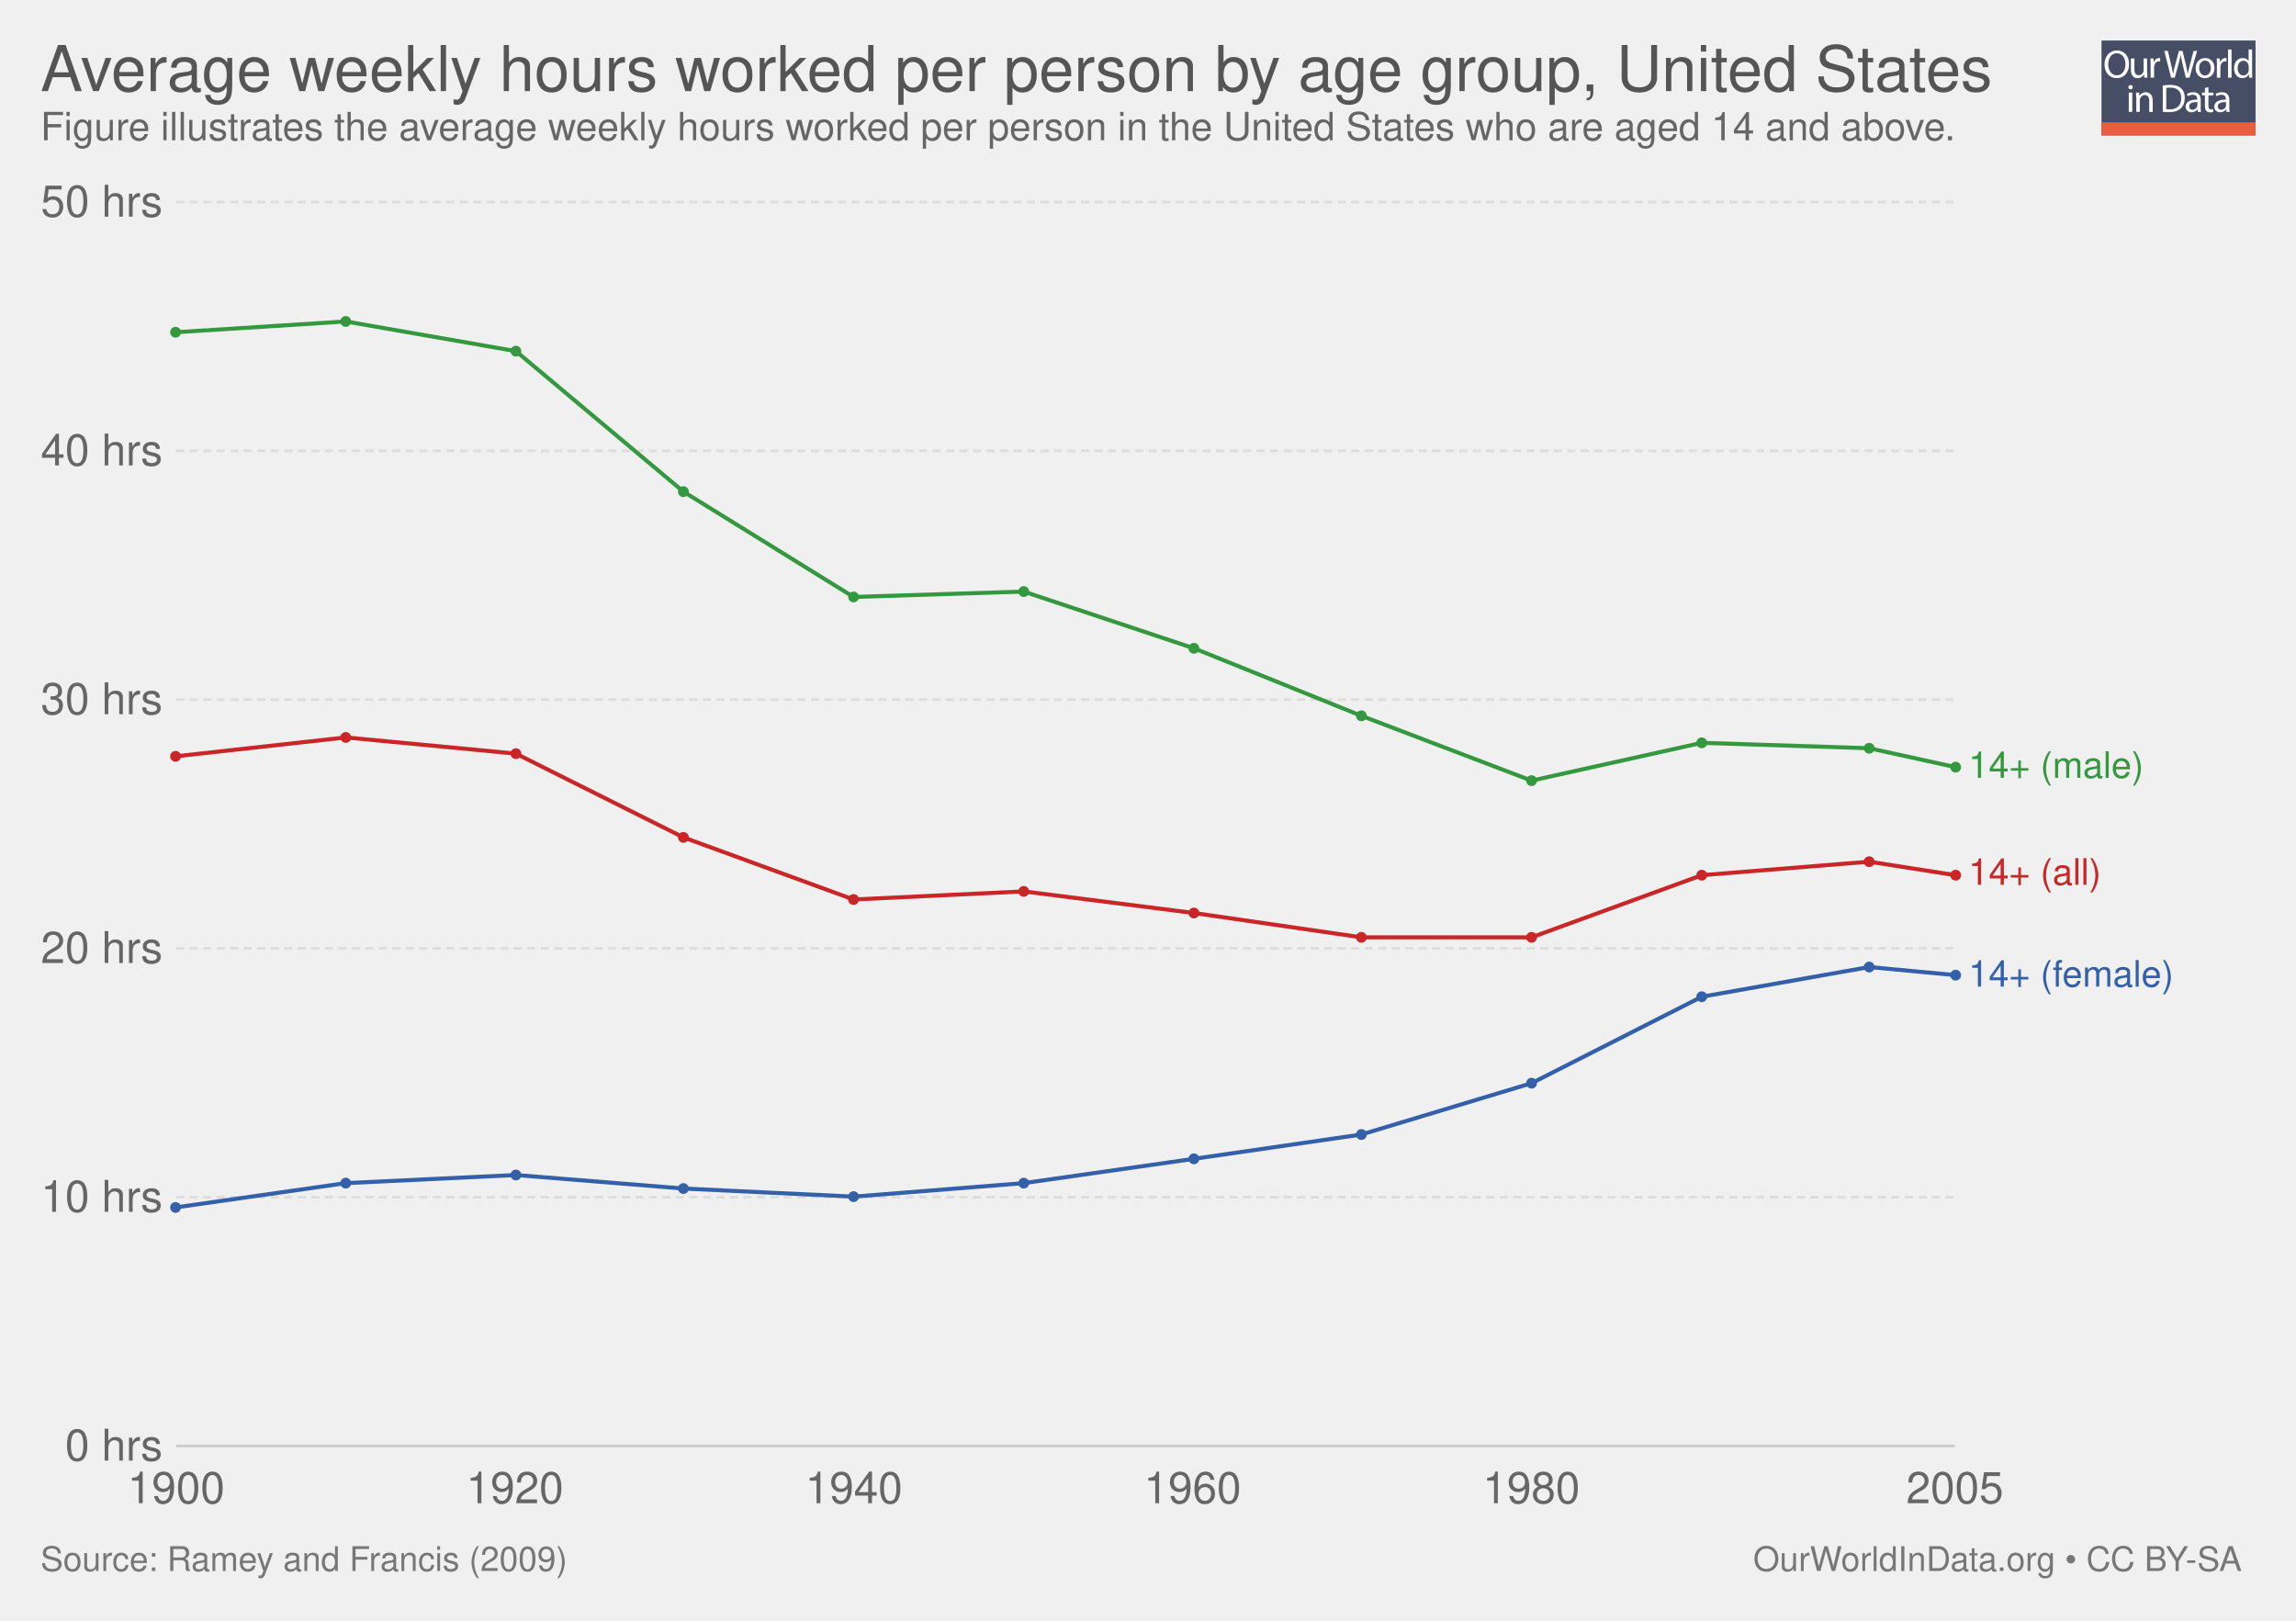
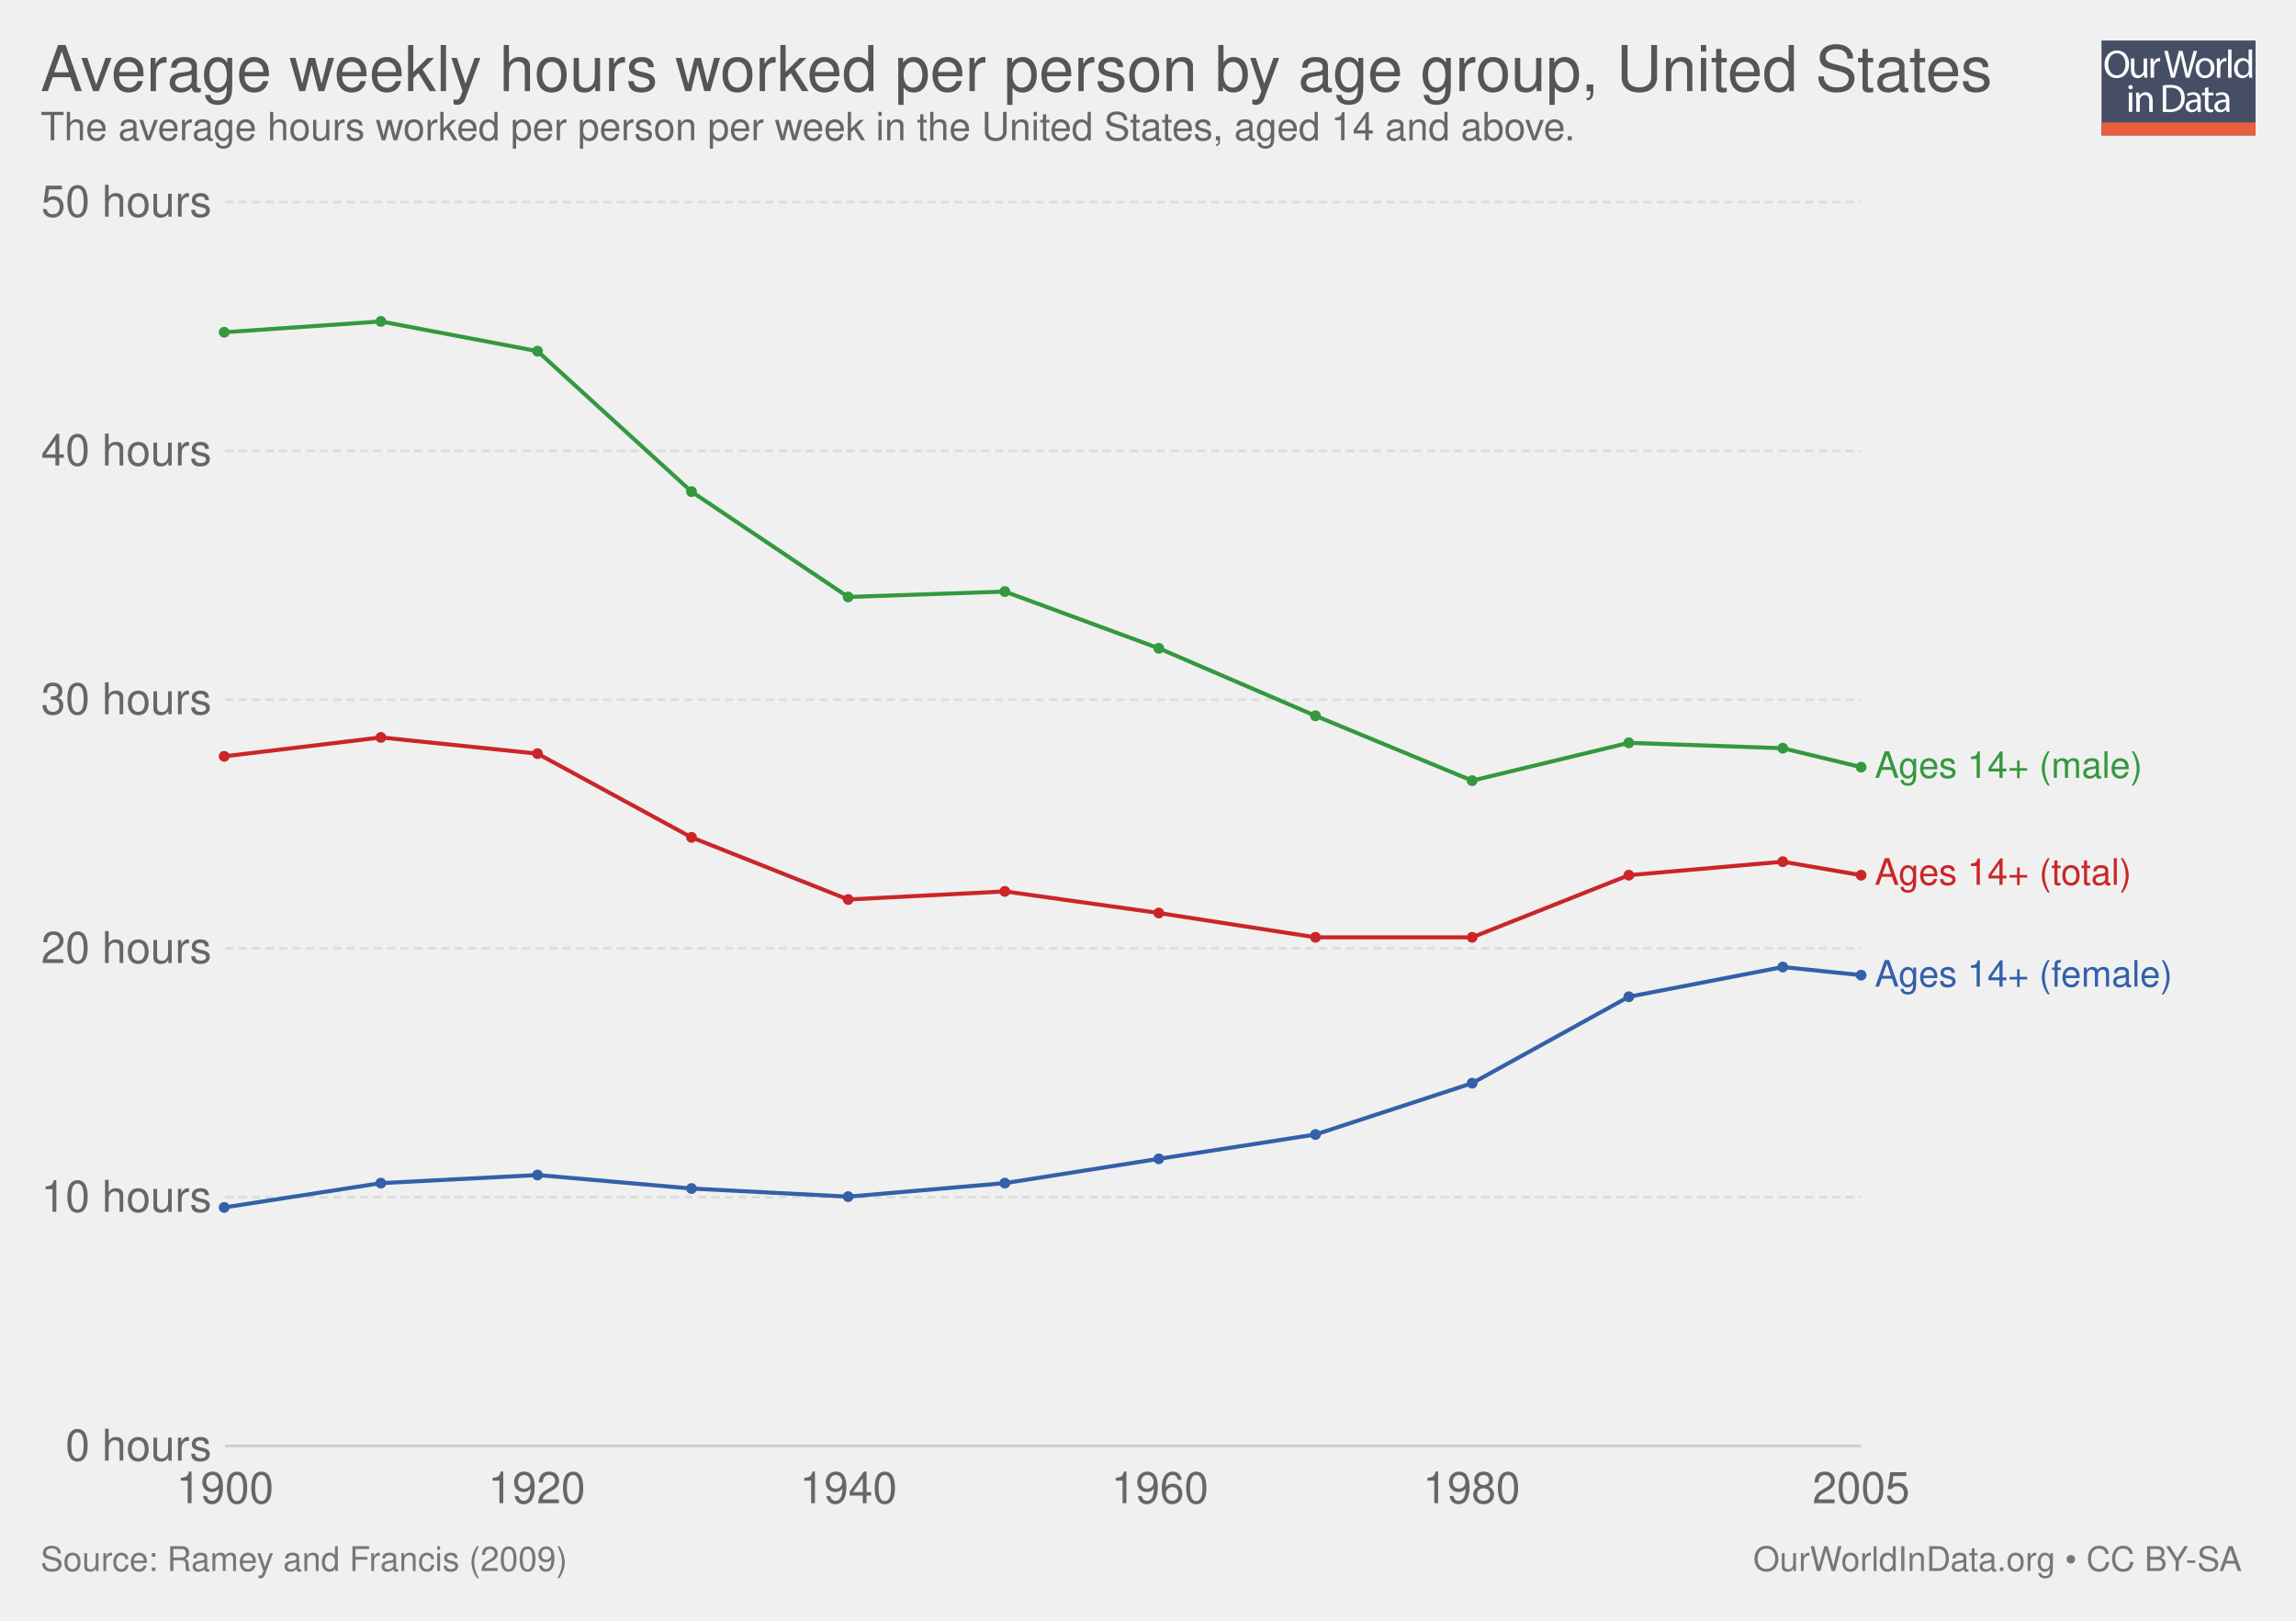
<svg xmlns="http://www.w3.org/2000/svg" xmlns:xlink="http://www.w3.org/1999/xlink" version="1.1" style="font-family: 'Helvetica Neue', Helvetica, Arial, sans-serif; font-size: 18px; background-color: white; text-rendering: optimizeLegibility; -webkit-font-smoothing: antialiased;" width="850" height="600">
  <g class="ChartTab">
    <g class="HeaderView">
      <g opacity="0.8" transform="translate(778, 15) scale(0.27)">
        <a xlink:href="https://ourworldindata.org" target="_blank">
          <g>
            <rect x="0" y="0" fill="#1B2543" width="211.2" height="130.1" />
            <rect x="0" y="112.2" fill="#E63912" width="211.2" height="17.9" />
            <g>
              <rect x="1.2" y="12.3" fill="none" width="210.2" height="99.2" />
              <path fill="#FFFFFF" d="M37.8,32.2c0,12.7-7.7,19.4-17.1,19.4c-9.7,0-16.6-7.5-16.6-18.7c0-11.7,7.3-19.3,17.1-19.3 C31.3,13.7,37.8,21.3,37.8,32.2z M9.2,32.8c0,7.9,4.3,14.9,11.8,14.9c7.5,0,11.8-6.9,11.8-15.3c0-7.3-3.8-14.9-11.8-14.9 C13.1,17.5,9.2,24.8,9.2,32.8z" />
              <path fill="#FFFFFF" d="M62.7,43.8c0,2.7,0.1,5.1,0.2,7.2h-4.3l-0.3-4.3h-0.1c-1.3,2.1-4,4.9-8.8,4.9c-4.2,0-9.1-2.3-9.1-11.6 V24.6h4.8v14.6c0,5,1.5,8.4,5.9,8.4c3.2,0,5.5-2.2,6.3-4.4c0.3-0.7,0.4-1.6,0.4-2.5V24.6h4.8V43.8z" />
              <path fill="#FFFFFF" d="M67.3,32.8c0-3.1-0.1-5.8-0.2-8.2h4.2l0.2,5.2h0.2c1.2-3.5,4.1-5.8,7.3-5.8c0.5,0,0.9,0.1,1.4,0.2v4.5 c-0.5-0.1-1-0.2-1.6-0.2c-3.4,0-5.8,2.6-6.5,6.2c-0.1,0.7-0.2,1.4-0.2,2.2V51h-4.8V32.8z" />
              <path fill="#FFFFFF" d="M95.4,51l-9.4-36.8h5l4.4,18.6c1.1,4.6,2.1,9.2,2.7,12.7h0.1c0.6-3.7,1.8-8,3-12.8l4.9-18.5h5l4.5,18.7 c1,4.4,2,8.7,2.6,12.6h0.1c0.8-4,1.8-8.1,3-12.7l4.9-18.5h4.9L120.6,51h-5L111,31.9c-1.1-4.7-1.9-8.3-2.4-12h-0.1 c-0.7,3.7-1.5,7.3-2.8,12L100.4,51H95.4z" />
              <path fill="#FFFFFF" d="M154.9,37.6c0,9.8-6.8,14-13.2,14c-7.2,0-12.7-5.2-12.7-13.6c0-8.8,5.8-14,13.1-14 C149.8,24,154.9,29.5,154.9,37.6z M133.9,37.9c0,5.8,3.3,10.1,8,10.1c4.6,0,8-4.3,8-10.3c0-4.5-2.2-10.1-7.9-10.1 C136.3,27.6,133.9,32.8,133.9,37.9z" />
              <path fill="#FFFFFF" d="M158.2,32.8c0-3.1-0.1-5.8-0.2-8.2h4.2l0.2,5.2h0.2c1.2-3.5,4.1-5.8,7.3-5.8c0.5,0,0.9,0.1,1.4,0.2v4.5 c-0.5-0.1-1-0.2-1.6-0.2c-3.4,0-5.8,2.6-6.5,6.2c-0.1,0.7-0.2,1.4-0.2,2.2V51h-4.8V32.8z" />
              <path fill="#FFFFFF" d="M173.5,12.3h4.8V51h-4.8V12.3z" />
              <path fill="#FFFFFF" d="M206.5,12.3v31.9c0,2.3,0.1,5,0.2,6.8h-4.3l-0.2-4.6H202c-1.5,2.9-4.7,5.2-9,5.2 c-6.4,0-11.3-5.4-11.3-13.4c-0.1-8.8,5.4-14.2,11.9-14.2c4,0,6.8,1.9,8,4h0.1V12.3H206.5z M201.7,35.4c0-0.6-0.1-1.4-0.2-2 c-0.7-3.1-3.3-5.6-6.9-5.6c-5,0-7.9,4.4-7.9,10.2c0,5.3,2.6,9.8,7.8,9.8c3.2,0,6.2-2.1,7.1-5.7c0.2-0.7,0.2-1.3,0.2-2.1V35.4z" />
              <path fill="#FFFFFF" d="M42.8,64c0.1,1.6-1.1,2.9-3.1,2.9c-1.7,0-2.9-1.3-2.9-2.9c0-1.7,1.3-3,3-3C41.7,61,42.8,62.3,42.8,64z M37.4,97.8V71.4h4.8v26.4H37.4z" />
              <path fill="#FFFFFF" d="M47.5,78.6c0-2.7-0.1-5-0.2-7.1h4.3l0.3,4.4h0.1c1.3-2.5,4.4-5,8.8-5c3.7,0,9.4,2.2,9.4,11.2v15.8h-4.8 V82.6c0-4.3-1.6-7.8-6.1-7.8c-3.2,0-5.6,2.2-6.5,4.9c-0.2,0.6-0.3,1.4-0.3,2.2v15.9h-4.8V78.6z" />
              <path fill="#FFFFFF" d="M84,61.6c2.9-0.4,6.3-0.8,10.1-0.8c6.8,0,11.7,1.6,14.9,4.6c3.3,3,5.2,7.3,5.2,13.2c0,6-1.9,10.9-5.3,14.3 c-3.4,3.4-9.1,5.3-16.3,5.3c-3.4,0-6.2-0.2-8.6-0.4V61.6z M88.8,94.1c1.2,0.2,3,0.3,4.8,0.3c10.2,0,15.7-5.7,15.7-15.6 c0.1-8.7-4.9-14.2-14.9-14.2c-2.5,0-4.3,0.2-5.6,0.5V94.1z" />
              <path fill="#FFFFFF" d="M132.1,97.8l-0.4-3.3h-0.2c-1.5,2.1-4.3,3.9-8.1,3.9c-5.4,0-8.1-3.8-8.1-7.6c0-6.4,5.7-9.9,15.9-9.8v-0.5 c0-2.2-0.6-6.1-6-6.1c-2.5,0-5,0.8-6.9,2l-1.1-3.2c2.2-1.4,5.4-2.3,8.7-2.3c8.1,0,10.1,5.5,10.1,10.8v9.9c0,2.3,0.1,4.5,0.4,6.3 H132.1z M131.4,84.4c-5.3-0.1-11.2,0.8-11.2,5.9c0,3.1,2.1,4.6,4.5,4.6c3.4,0,5.6-2.2,6.4-4.4c0.2-0.5,0.3-1,0.3-1.5V84.4z" />
              <path fill="#FFFFFF" d="M146.6,63.9v7.6h6.9v3.7h-6.9v14.2c0,3.3,0.9,5.1,3.6,5.1c1.3,0,2.2-0.2,2.8-0.3l0.2,3.6 c-0.9,0.4-2.4,0.7-4.3,0.7c-2.2,0-4-0.7-5.2-2c-1.4-1.4-1.9-3.8-1.9-6.9V75.1h-4.1v-3.7h4.1v-6.3L146.6,63.9z" />
              <path fill="#FFFFFF" d="M171.4,97.8l-0.4-3.3h-0.2c-1.5,2.1-4.3,3.9-8.1,3.9c-5.4,0-8.1-3.8-8.1-7.6c0-6.4,5.7-9.9,15.9-9.8v-0.5 c0-2.2-0.6-6.1-6-6.1c-2.5,0-5,0.8-6.9,2l-1.1-3.2c2.2-1.4,5.4-2.3,8.7-2.3c8.1,0,10.1,5.5,10.1,10.8v9.9c0,2.3,0.1,4.5,0.4,6.3 H171.4z M170.7,84.4c-5.3-0.1-11.2,0.8-11.2,5.9c0,3.1,2.1,4.6,4.5,4.6c3.4,0,5.6-2.2,6.4-4.4c0.2-0.5,0.3-1,0.3-1.5V84.4z" />
            </g>
          </g>
        </a>
      </g>
      <a href="https://ourworldindata.org/grapher/average-weekly-hours-worked-per-person-by-age-group-united-states" target="_blank">
        <text font-size="23.40" x="15.0" y="33.7" fill="#555">
          <tspan x="15" y="33.72">Average weekly hours worked per person by age group, United States</tspan>
        </text>
      </a>
      <text font-size="14.40" x="15.0" y="51.9" fill="#666">
-         <tspan x="15" y="51.92">Figure illustrates the average weekly hours worked per person in the United States who are aged 14 and above.</tspan>
+         <tspan x="15" y="51.92">The average hours worked per person per week in the United States, aged 14 and above.</tspan>
      </text>
    </g>
    <g class="LineChart">
      <defs>
        <clipPath id="boundsClip-1">
-           <rect x="55.198" y="0" width="830" height="963.4" />
+           <rect x="73.342" y="0" width="830" height="963.4" />
        </clipPath>
      </defs>
      <g class="AxisBoxView">
        <g class="HorizontalAxis">
-           <text x="65.2" y="556.5" fill="#666" text-anchor="middle" font-size="16.2">1900</text>
-           <text x="190.6" y="556.5" fill="#666" text-anchor="middle" font-size="16.2">1920</text>
-           <text x="316.1" y="556.5" fill="#666" text-anchor="middle" font-size="16.2">1940</text>
-           <text x="441.5" y="556.5" fill="#666" text-anchor="middle" font-size="16.2">1960</text>
-           <text x="566.9" y="556.5" fill="#666" text-anchor="middle" font-size="16.2">1980</text>
-           <text x="723.7" y="556.5" fill="#666" text-anchor="middle" font-size="16.2">2005</text>
+           <text x="83.3" y="556.5" fill="#666" text-anchor="middle" font-size="16.2">1900</text>
+           <text x="198.7" y="556.5" fill="#666" text-anchor="middle" font-size="16.2">1920</text>
+           <text x="314.1" y="556.5" fill="#666" text-anchor="middle" font-size="16.2">1940</text>
+           <text x="429.4" y="556.5" fill="#666" text-anchor="middle" font-size="16.2">1960</text>
+           <text x="544.8" y="556.5" fill="#666" text-anchor="middle" font-size="16.2">1980</text>
+           <text x="689" y="556.5" fill="#666" text-anchor="middle" font-size="16.2">2005</text>
        </g>
        <g class="VerticalAxis">
-           <text x="60.20" y="535.3" fill="#666" dominant-baseline="middle" text-anchor="end" font-size="16.2">0 hrs</text>
-           <text x="60.20" y="443.2" fill="#666" dominant-baseline="middle" text-anchor="end" font-size="16.2">10 hrs</text>
-           <text x="60.20" y="351.1" fill="#666" dominant-baseline="middle" text-anchor="end" font-size="16.2">20 hrs</text>
-           <text x="60.20" y="259" fill="#666" dominant-baseline="middle" text-anchor="end" font-size="16.2">30 hrs</text>
-           <text x="60.20" y="166.9" fill="#666" dominant-baseline="middle" text-anchor="end" font-size="16.2">40 hrs</text>
-           <text x="60.20" y="74.8" fill="#666" dominant-baseline="middle" text-anchor="end" font-size="16.2">50 hrs</text>
+           <text x="78.34" y="535.3" fill="#666" dominant-baseline="middle" text-anchor="end" font-size="16.2">0 hours</text>
+           <text x="78.34" y="443.2" fill="#666" dominant-baseline="middle" text-anchor="end" font-size="16.2">10 hours</text>
+           <text x="78.34" y="351.1" fill="#666" dominant-baseline="middle" text-anchor="end" font-size="16.2">20 hours</text>
+           <text x="78.34" y="259" fill="#666" dominant-baseline="middle" text-anchor="end" font-size="16.2">30 hours</text>
+           <text x="78.34" y="166.9" fill="#666" dominant-baseline="middle" text-anchor="end" font-size="16.2">40 hours</text>
+           <text x="78.34" y="74.8" fill="#666" dominant-baseline="middle" text-anchor="end" font-size="16.2">50 hours</text>
        </g>
        <g class="AxisGridLines">
-           <line x1="65.20" y1="535.3" x2="723.73" y2="535.3" stroke="#ccc" />
-           <line x1="65.20" y1="443.2" x2="723.73" y2="443.2" stroke="#ddd" stroke-dasharray="3,2" />
-           <line x1="65.20" y1="351.1" x2="723.73" y2="351.1" stroke="#ddd" stroke-dasharray="3,2" />
-           <line x1="65.20" y1="259" x2="723.73" y2="259" stroke="#ddd" stroke-dasharray="3,2" />
-           <line x1="65.20" y1="166.9" x2="723.73" y2="166.9" stroke="#ddd" stroke-dasharray="3,2" />
-           <line x1="65.20" y1="74.8" x2="723.73" y2="74.8" stroke="#ddd" stroke-dasharray="3,2" />
+           <line x1="83.34" y1="535.3" x2="689.03" y2="535.3" stroke="#ccc" />
+           <line x1="83.34" y1="443.2" x2="689.03" y2="443.2" stroke="#ddd" stroke-dasharray="3,2" />
+           <line x1="83.34" y1="351.1" x2="689.03" y2="351.1" stroke="#ddd" stroke-dasharray="3,2" />
+           <line x1="83.34" y1="259" x2="689.03" y2="259" stroke="#ddd" stroke-dasharray="3,2" />
+           <line x1="83.34" y1="166.9" x2="689.03" y2="166.9" stroke="#ddd" stroke-dasharray="3,2" />
+           <line x1="83.34" y1="74.8" x2="689.03" y2="74.8" stroke="#ddd" stroke-dasharray="3,2" />
        </g>
      </g>
      <g clip-path="url(#boundsClip-1)">
        <g class="HeightedLegend clickable">
          <g class="legendMark">
-             <rect x="723.725" y="277.15" width="99.935" height="13.5" fill="#fff" opacity="0" />
-             <text font-size="13.50" x="728.7" y="287.9" fill="#34983f">
-               <tspan x="728.725" y="287.95">14+ (male)</tspan>
+             <rect x="689.03" y="277.15" width="134.63" height="13.5" fill="#fff" opacity="0" />
+             <text font-size="13.50" x="694.0" y="287.9" fill="#34983f">
+               <tspan x="694.03" y="287.95">Ages 14+ (male)</tspan>
            </text>
          </g>
          <g class="legendMark">
-             <rect x="723.725" y="316.75" width="84.14" height="13.5" fill="#fff" opacity="0" />
-             <text font-size="13.50" x="728.7" y="327.6" fill="#ca2628">
-               <tspan x="728.725" y="327.55">14+ (all)</tspan>
+             <rect x="689.03" y="316.75" width="130.985" height="13.5" fill="#fff" opacity="0" />
+             <text font-size="13.50" x="694.0" y="327.6" fill="#ca2628">
+               <tspan x="694.03" y="327.55">Ages 14+ (total)</tspan>
            </text>
          </g>
          <g class="legendMark">
-             <rect x="723.725" y="354.45" width="111.275" height="13.5" fill="#fff" opacity="0" />
-             <text font-size="13.50" x="728.7" y="365.3" fill="#3360a9">
-               <tspan x="728.725" y="365.25">14+ (female)</tspan>
+             <rect x="689.03" y="354.45" width="145.97" height="13.5" fill="#fff" opacity="0" />
+             <text font-size="13.50" x="694.0" y="365.3" fill="#3360a9">
+               <tspan x="694.03" y="365.25">Ages 14+ (female)</tspan>
            </text>
          </g>
        </g>
        <g class="Lines">
-           <rect x="65" y="75" width="659" height="461" fill="rgba(255,255,255,0)" opacity="0" />
-           <g class="key-14__002b-__0028female__0029_0">
-             <path stroke="#3360a9" stroke-linecap="round" d="M65 447L128 438L191 435L253 440L316 443L379 438L442 429L504 420L567 401L630 369L692 358L724 361" fill="none" stroke-width="1.5" />
-             <g fill="#3360a9">
-               <circle cx="65" cy="447" r="2" />
-               <circle cx="128" cy="438" r="2" />
-               <circle cx="191" cy="435" r="2" />
-               <circle cx="253" cy="440" r="2" />
-               <circle cx="316" cy="443" r="2" />
-               <circle cx="379" cy="438" r="2" />
-               <circle cx="442" cy="429" r="2" />
-               <circle cx="504" cy="420" r="2" />
-               <circle cx="567" cy="401" r="2" />
-               <circle cx="630" cy="369" r="2" />
-               <circle cx="692" cy="358" r="2" />
-               <circle cx="724" cy="361" r="2" />
+           <rect x="83" y="75" width="606" height="461" fill="rgba(255,255,255,0)" opacity="0" />
+           <g class="key-Ages-14__002b-__0028male__0029_0">
+             <path stroke="#34983f" stroke-linecap="round" d="M83 123L141 119L199 130L256 182L314 221L372 219L429 240L487 265L545 289L603 275L660 277L689 284" fill="none" stroke-width="1.5" />
+             <g fill="#34983f">
+               <circle cx="83" cy="123" r="2" />
+               <circle cx="141" cy="119" r="2" />
+               <circle cx="199" cy="130" r="2" />
+               <circle cx="256" cy="182" r="2" />
+               <circle cx="314" cy="221" r="2" />
+               <circle cx="372" cy="219" r="2" />
+               <circle cx="429" cy="240" r="2" />
+               <circle cx="487" cy="265" r="2" />
+               <circle cx="545" cy="289" r="2" />
+               <circle cx="603" cy="275" r="2" />
+               <circle cx="660" cy="277" r="2" />
+               <circle cx="689" cy="284" r="2" />
            </g>
          </g>
-           <g class="key-14__002b-__0028male__0029_0">
-             <path stroke="#34983f" stroke-linecap="round" d="M65 123L128 119L191 130L253 182L316 221L379 219L442 240L504 265L567 289L630 275L692 277L724 284" fill="none" stroke-width="1.5" />
-             <g fill="#34983f">
-               <circle cx="65" cy="123" r="2" />
-               <circle cx="128" cy="119" r="2" />
-               <circle cx="191" cy="130" r="2" />
-               <circle cx="253" cy="182" r="2" />
-               <circle cx="316" cy="221" r="2" />
-               <circle cx="379" cy="219" r="2" />
-               <circle cx="442" cy="240" r="2" />
-               <circle cx="504" cy="265" r="2" />
-               <circle cx="567" cy="289" r="2" />
-               <circle cx="630" cy="275" r="2" />
-               <circle cx="692" cy="277" r="2" />
-               <circle cx="724" cy="284" r="2" />
+           <g class="key-Ages-14__002b-__0028female__0029_0">
+             <path stroke="#3360a9" stroke-linecap="round" d="M83 447L141 438L199 435L256 440L314 443L372 438L429 429L487 420L545 401L603 369L660 358L689 361" fill="none" stroke-width="1.5" />
+             <g fill="#3360a9">
+               <circle cx="83" cy="447" r="2" />
+               <circle cx="141" cy="438" r="2" />
+               <circle cx="199" cy="435" r="2" />
+               <circle cx="256" cy="440" r="2" />
+               <circle cx="314" cy="443" r="2" />
+               <circle cx="372" cy="438" r="2" />
+               <circle cx="429" cy="429" r="2" />
+               <circle cx="487" cy="420" r="2" />
+               <circle cx="545" cy="401" r="2" />
+               <circle cx="603" cy="369" r="2" />
+               <circle cx="660" cy="358" r="2" />
+               <circle cx="689" cy="361" r="2" />
            </g>
          </g>
-           <g class="key-14__002b-__0028all__0029_0">
-             <path stroke="#ca2628" stroke-linecap="round" d="M65 280L128 273L191 279L253 310L316 333L379 330L442 338L504 347L567 347L630 324L692 319L724 324" fill="none" stroke-width="1.5" />
+           <g class="key-Ages-14__002b-__0028total__0029_0">
+             <path stroke="#ca2628" stroke-linecap="round" d="M83 280L141 273L199 279L256 310L314 333L372 330L429 338L487 347L545 347L603 324L660 319L689 324" fill="none" stroke-width="1.5" />
            <g fill="#ca2628">
-               <circle cx="65" cy="280" r="2" />
-               <circle cx="128" cy="273" r="2" />
-               <circle cx="191" cy="279" r="2" />
-               <circle cx="253" cy="310" r="2" />
-               <circle cx="316" cy="333" r="2" />
-               <circle cx="379" cy="330" r="2" />
-               <circle cx="442" cy="338" r="2" />
-               <circle cx="504" cy="347" r="2" />
-               <circle cx="567" cy="347" r="2" />
-               <circle cx="630" cy="324" r="2" />
-               <circle cx="692" cy="319" r="2" />
-               <circle cx="724" cy="324" r="2" />
+               <circle cx="83" cy="280" r="2" />
+               <circle cx="141" cy="273" r="2" />
+               <circle cx="199" cy="279" r="2" />
+               <circle cx="256" cy="310" r="2" />
+               <circle cx="314" cy="333" r="2" />
+               <circle cx="372" cy="330" r="2" />
+               <circle cx="429" cy="338" r="2" />
+               <circle cx="487" cy="347" r="2" />
+               <circle cx="545" cy="347" r="2" />
+               <circle cx="603" cy="324" r="2" />
+               <circle cx="660" cy="319" r="2" />
+               <circle cx="689" cy="324" r="2" />
            </g>
          </g>
        </g>
      </g>
    </g>
    <g style="fill: #777;" class="SourcesFooter">
      <g style="fill: #777;" class="clickable">
        <text font-size="12.60" x="15.0" y="581.6">
          <tspan x="15" y="581.58">Source: Ramey and Francis (2009)</tspan>
        </text>
      </g>
      <text font-size="12.60" x="649.0" y="581.6">
        <tspan x="649.024" y="581.58">
          <a target="_blank" style="fill: #777;" href="https://ourworldindata.org">OurWorldInData.org</a> • <a style="fill: #777;" href="http://creativecommons.org/licenses/by-sa/4.0/deed.en_US" target="_blank">CC BY-SA</a>
        </tspan>
      </text>
    </g>
  </g>
</svg>
